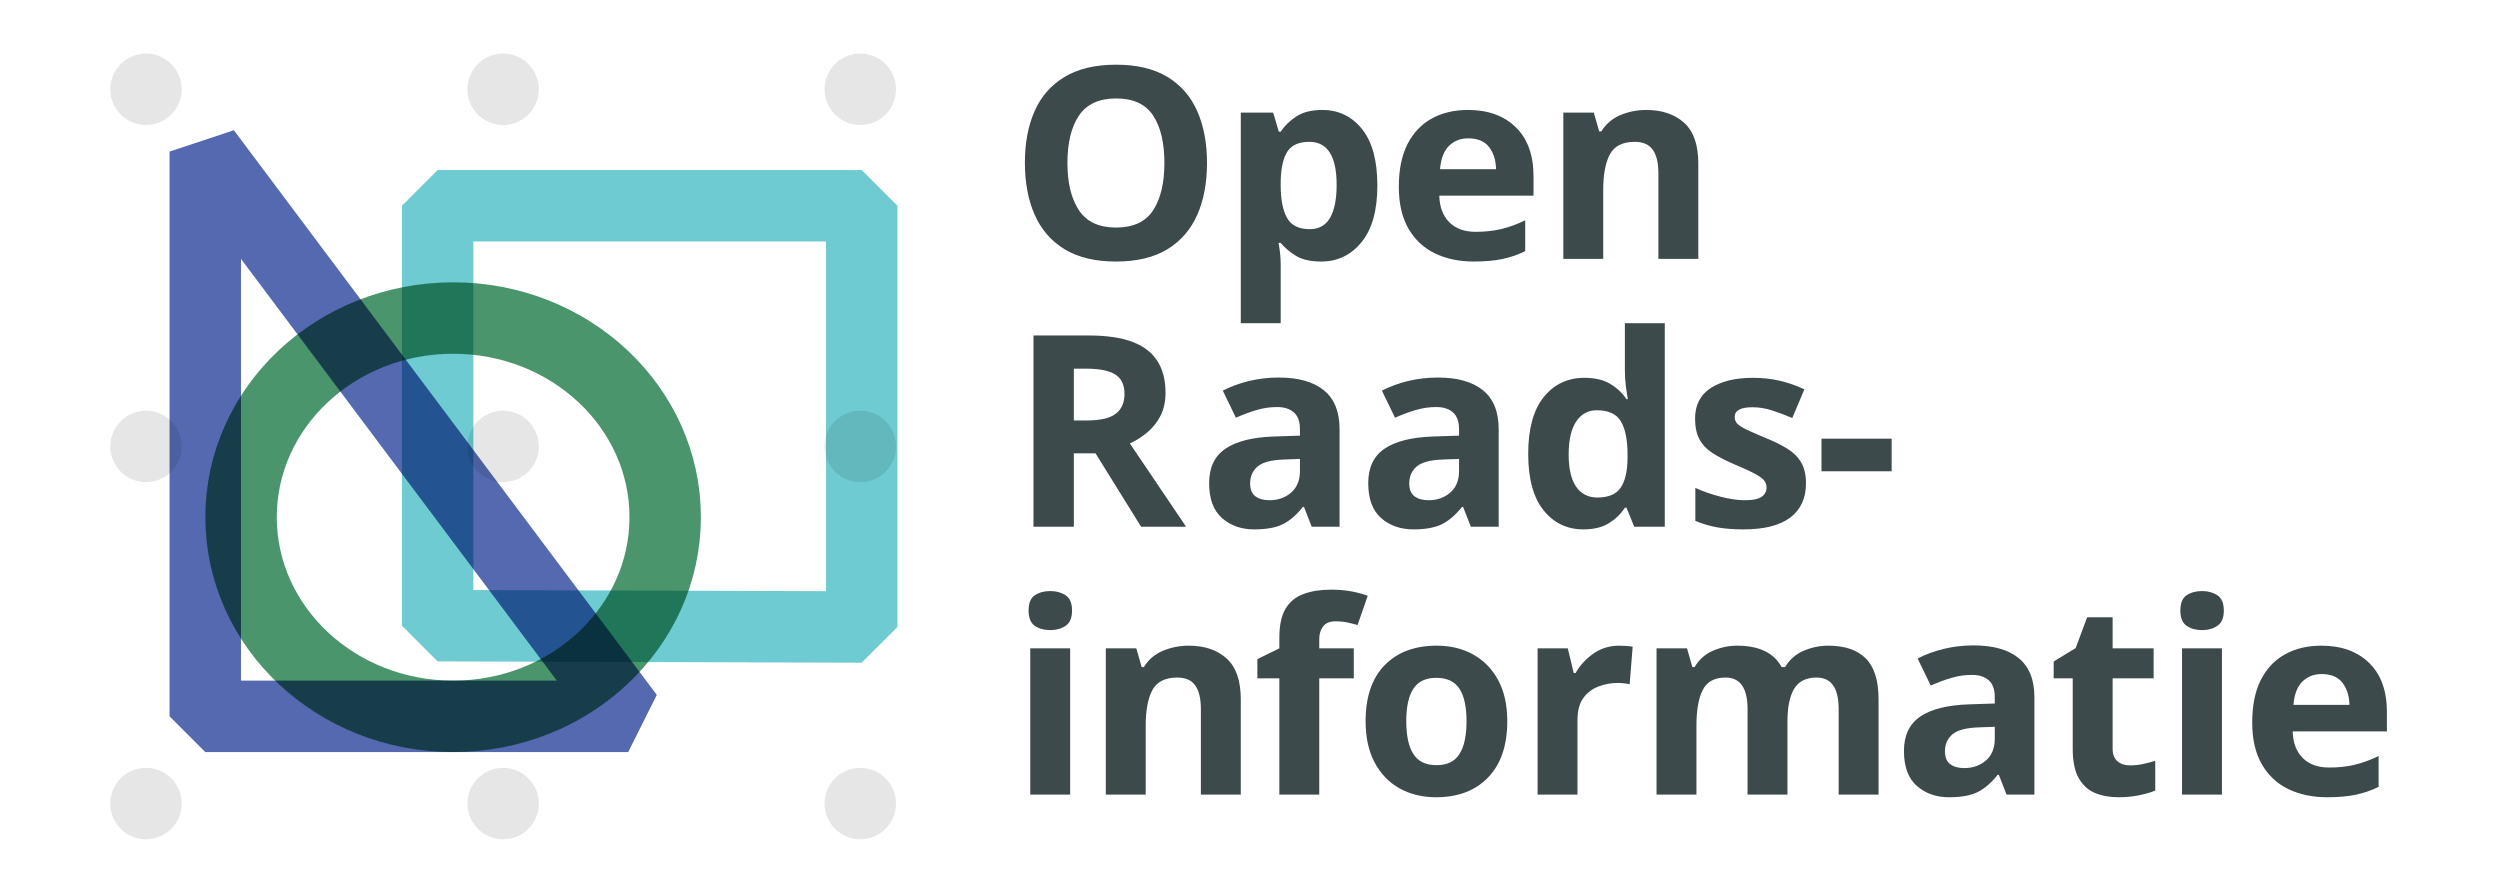
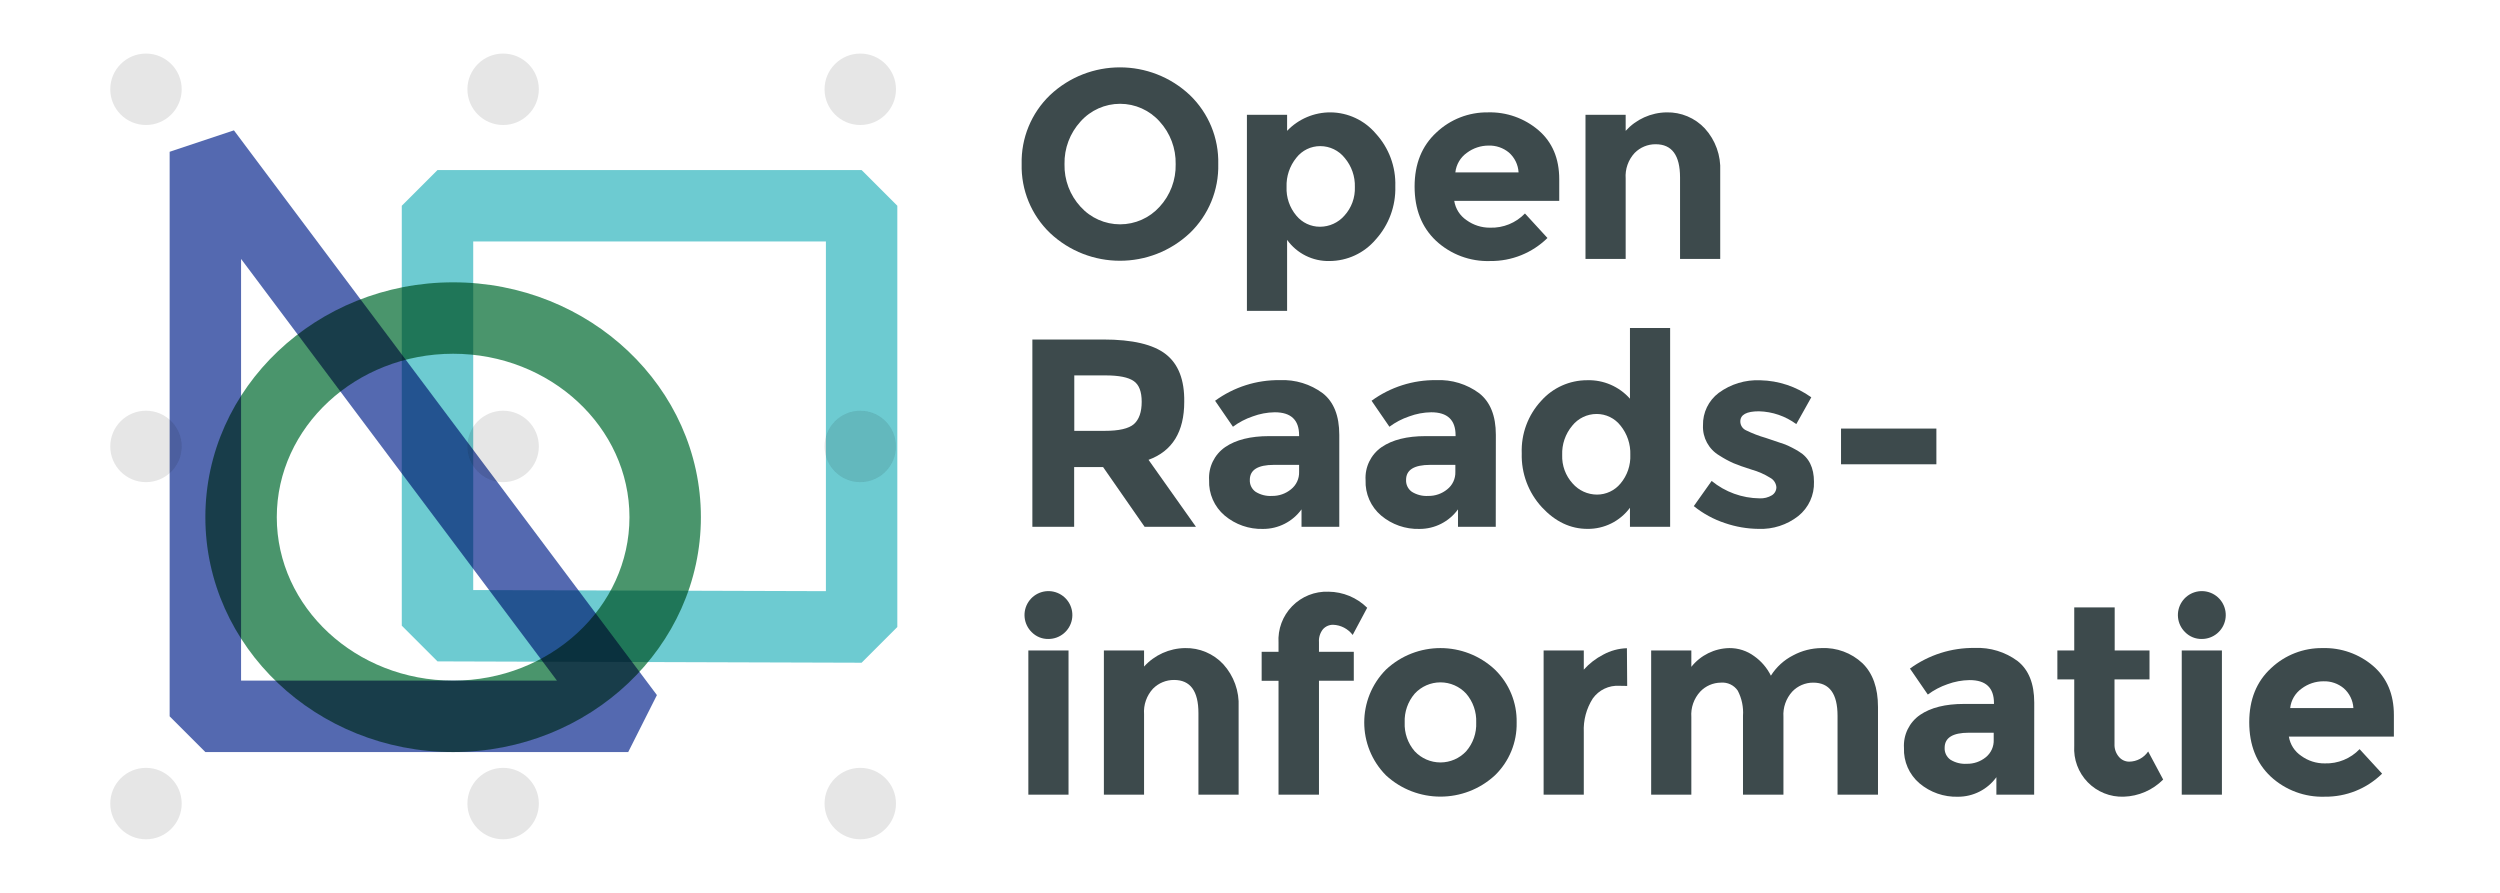
<svg xmlns="http://www.w3.org/2000/svg" viewBox="0 0 560 200">
  <defs>
-     <style>.cls-1{isolation:isolate;}.cls-2{font-size:60px;fill:#3d4a4c;font-family:Montserrat-Bold, Montserrat;font-weight:700;letter-spacing:-0.01em;}.cls-3{letter-spacing:-0.02em;}.cls-4{letter-spacing:-0.01em;}.cls-5{letter-spacing:-0.01em;}.cls-6{letter-spacing:-0.01em;}.cls-7{letter-spacing:-0.02em;}.cls-8{fill:#e6e6e6;}.cls-10,.cls-11,.cls-9{fill:none;stroke-linejoin:bevel;stroke-width:16px;mix-blend-mode:multiply;}.cls-9{stroke:#5dc5cc;}.cls-10,.cls-9{opacity:0.9;}.cls-10{stroke:#4159a7;}.cls-11{stroke:#0e723b;opacity:0.75;}</style>
+     <style>.cls-1{isolation:isolate;}.cls-2{fill:#3d4a4c;}.cls-3{fill:#e6e6e6;}.cls-4{fill:#5dc5cc;}.cls-4,.cls-5{opacity:0.9;}.cls-4,.cls-5,.cls-6{mix-blend-mode:multiply;}.cls-5{fill:#4159a7;}.cls-6{fill:#0e723b;opacity:0.75;}</style>
  </defs>
  <g class="cls-1">
    <g id="Layer_1" data-name="Layer 1">
-       <text class="cls-2" transform="translate(226.09 57.99)">Open<tspan class="cls-3">
-           <tspan x="0" y="60">R</tspan>
-           <tspan class="cls-4" x="42.24" y="60">aads-</tspan>
-         </tspan>
-         <tspan x="0" y="120">i</tspan>
-         <tspan class="cls-5" x="16.92" y="120">n</tspan>
-         <tspan class="cls-3" x="54.36" y="120">f</tspan>
-         <tspan class="cls-6" x="77.1" y="120">orm</tspan>
-         <tspan class="cls-7" x="197.88" y="120">a</tspan>
-         <tspan class="cls-6" x="232.56" y="120">tie</tspan>
-       </text>
-       <circle class="cls-8" cx="32.7" cy="20" r="8" />
-       <circle class="cls-8" cx="32.7" cy="100" r="8" />
-       <circle class="cls-8" cx="32.7" cy="180" r="8" />
-       <circle class="cls-8" cx="112.7" cy="20" r="8" />
-       <circle class="cls-8" cx="112.7" cy="100" r="8" />
-       <circle class="cls-8" cx="112.7" cy="180" r="8" />
-       <circle class="cls-8" cx="192.7" cy="20" r="8" />
-       <circle class="cls-8" cx="192.7" cy="100" r="8" />
-       <circle class="cls-8" cx="192.7" cy="180" r="8" />
-       <polygon class="cls-9" points="98.03 46.09 193.03 46.09 193.03 140.45 98.03 140.15 98.03 46.09" />
-       <polygon class="cls-10" points="140.72 160.46 45.98 33.96 45.98 160.46 140.72 160.46" />
-       <ellipse class="cls-11" cx="101.5" cy="115.85" rx="47.5" ry="44.61" />
+       <path class="cls-2" d="M266.53,52.2a22.85,22.85,0,0,1-31.32,0,20.72,20.72,0,0,1-6.36-15.45,20.72,20.72,0,0,1,6.36-15.45,22.85,22.85,0,0,1,31.32,0,20.72,20.72,0,0,1,6.36,15.45A20.72,20.72,0,0,1,266.53,52.2Zm-3.18-15.42a13.72,13.72,0,0,0-3.6-9.57,11.87,11.87,0,0,0-17.7,0,13.72,13.72,0,0,0-3.6,9.57,13.62,13.62,0,0,0,3.6,9.54,11.93,11.93,0,0,0,17.7,0A13.62,13.62,0,0,0,263.35,36.78Z" />
+       <path class="cls-2" d="M298.09,25.17a13.45,13.45,0,0,1,10.05,4.71,16.66,16.66,0,0,1,4.41,11.85,17,17,0,0,1-4.41,11.94,13.61,13.61,0,0,1-10.32,4.8,11.37,11.37,0,0,1-9.51-4.74v15.9h-9V25.71h9v3.6A13.37,13.37,0,0,1,298.09,25.17Zm-9.9,16.71a9.36,9.36,0,0,0,2.19,6.42,6.82,6.82,0,0,0,5.31,2.49,7.27,7.27,0,0,0,5.46-2.49,9,9,0,0,0,2.34-6.39,9.65,9.65,0,0,0-2.28-6.54,7,7,0,0,0-5.46-2.64,6.76,6.76,0,0,0-5.37,2.61A9.83,9.83,0,0,0,288.19,41.88Z" />
+       <path class="cls-2" d="M346.63,53.31a18,18,0,0,1-12.81,5.16,17,17,0,0,1-12.15-4.53q-4.8-4.53-4.8-12.15t4.89-12.12a16.49,16.49,0,0,1,11.55-4.5,16.7,16.7,0,0,1,11.31,4q4.65,4,4.65,11V45H325.75a6.42,6.42,0,0,0,2.76,4.32A8.83,8.83,0,0,0,333.79,51a10.36,10.36,0,0,0,7.8-3.18ZM338,34.17a6.81,6.81,0,0,0-4.53-1.56,8.11,8.11,0,0,0-4.89,1.62A6.2,6.2,0,0,0,326,38.61h14.16A6.39,6.39,0,0,0,338,34.17Z" />
+       <path class="cls-2" d="M364.15,40V58h-9V25.71h9v3.6a12.6,12.6,0,0,1,9.18-4.14,11.37,11.37,0,0,1,8.55,3.6,13.29,13.29,0,0,1,3.45,9.6V58h-9V39.75q0-7.44-5.46-7.44a6.55,6.55,0,0,0-4.71,1.95A7.63,7.63,0,0,0,364.15,40Z" />
+       <path class="cls-2" d="M265.27,90q0,10.08-8,13l10.62,15H256.39l-9.3-13.38h-6.48V118h-9.36V76.05h15.9q9.78,0,14,3.3T265.27,90ZM254,95q1.74-1.56,1.74-5t-1.8-4.65q-1.8-1.26-6.3-1.26h-7V96.51h6.84Q252.25,96.51,254,95Z" />
+       <path class="cls-2" d="M300,118h-8.46v-3.9a10.6,10.6,0,0,1-8.61,4.38,12.8,12.8,0,0,1-8.61-3,9.89,9.89,0,0,1-3.48-7.92,8.37,8.37,0,0,1,3.6-7.41q3.6-2.46,9.84-2.46H291v-.18q0-5.16-5.46-5.16a14.76,14.76,0,0,0-4.95.93,16.06,16.06,0,0,0-4.41,2.31l-4-5.82a24.08,24.08,0,0,1,14.52-4.62,15,15,0,0,1,9.6,2.94Q300,91,300,97.41ZM291,105.69v-1.56h-5.64q-5.4,0-5.4,3.36a3.09,3.09,0,0,0,1.29,2.67,6.25,6.25,0,0,0,3.69.93,6.56,6.56,0,0,0,4.23-1.47A4.78,4.78,0,0,0,291,105.69Z" />
+       <path class="cls-2" d="M335.05,118h-8.46v-3.9a10.6,10.6,0,0,1-8.61,4.38,12.8,12.8,0,0,1-8.61-3,9.89,9.89,0,0,1-3.48-7.92,8.37,8.37,0,0,1,3.6-7.41q3.6-2.46,9.84-2.46h6.72v-.18q0-5.16-5.46-5.16a14.76,14.76,0,0,0-4.95.93,16.06,16.06,0,0,0-4.41,2.31l-4-5.82a24.08,24.08,0,0,1,14.52-4.62,15,15,0,0,1,9.6,2.94q3.72,2.94,3.72,9.3ZM326,105.69v-1.56h-5.64q-5.4,0-5.4,3.36a3.09,3.09,0,0,0,1.29,2.67,6.25,6.25,0,0,0,3.69.93,6.56,6.56,0,0,0,4.23-1.47A4.78,4.78,0,0,0,326,105.69Z" />
+       <path class="cls-2" d="M355.6,118.47q-5.73,0-10.23-4.86a17.08,17.08,0,0,1-4.5-12.06,16.38,16.38,0,0,1,4.38-11.79,13.75,13.75,0,0,1,10.26-4.59,12.31,12.31,0,0,1,9.6,4.14V73.47h9V118h-9v-4.26A11.68,11.68,0,0,1,355.6,118.47Zm-5.67-16.56a9,9,0,0,0,2.34,6.39,7.27,7.27,0,0,0,5.46,2.49A6.82,6.82,0,0,0,363,108.3a9.36,9.36,0,0,0,2.19-6.42A9.83,9.83,0,0,0,363,95.34a6.76,6.76,0,0,0-5.37-2.61,7,7,0,0,0-5.46,2.64A9.65,9.65,0,0,0,349.93,101.91Z" />
+       <path class="cls-2" d="M406.33,107.94a9.4,9.4,0,0,1-3.51,7.65,13.58,13.58,0,0,1-8.91,2.88,23.85,23.85,0,0,1-7.5-1.29,22.13,22.13,0,0,1-7-3.81l4-5.64a17.25,17.25,0,0,0,10.74,3.9,4.86,4.86,0,0,0,2.76-.69,2.11,2.11,0,0,0,1-1.83,2.64,2.64,0,0,0-1.41-2.1,15.91,15.91,0,0,0-4.08-1.8q-2.67-.84-4.08-1.44a23,23,0,0,1-3.21-1.74,7.45,7.45,0,0,1-3.66-6.75A8.84,8.84,0,0,1,385,88a14.64,14.64,0,0,1,9.3-2.82A20.29,20.29,0,0,1,405.73,89l-3.36,6A14.74,14.74,0,0,0,394,92.13q-4.17,0-4.17,2.28a2.19,2.19,0,0,0,1.32,2,26.71,26.71,0,0,0,4.38,1.68q3.06,1,4.35,1.47a21.88,21.88,0,0,1,3.09,1.59Q406.33,103.17,406.33,107.94Z" />
+       <path class="cls-2" d="M412.39,104V96h21.36v8Z" />
+       <path class="cls-2" d="M231.1,141.6a5.36,5.36,0,1,1,3.75,1.53A5.1,5.1,0,0,1,231.1,141.6ZM239.35,178h-9V145.71h9Z" />
+       <path class="cls-2" d="M256.27,160v18h-9V145.71h9v3.6a12.6,12.6,0,0,1,9.18-4.14,11.37,11.37,0,0,1,8.55,3.6,13.29,13.29,0,0,1,3.45,9.6V178h-9V159.75q0-7.44-5.46-7.44a6.58,6.58,0,0,0-4.71,1.94A7.65,7.65,0,0,0,256.27,160Z" />
+       <path class="cls-2" d="M295.45,143.85V146h7.8v6.48h-7.8V178h-9.06v-25.5h-3.78V146h3.78v-2a10.8,10.8,0,0,1,11.19-11.46,12.49,12.49,0,0,1,8.67,3.6L303,142.23a5.75,5.75,0,0,0-4.38-2.28,3,3,0,0,0-2.28,1A4.19,4.19,0,0,0,295.45,143.85Z" />
+       <path class="cls-2" d="M339.73,161.84a16,16,0,0,1-4.86,11.83,18,18,0,0,1-24.42,0,16.84,16.84,0,0,1,0-23.67,17.85,17.85,0,0,1,24.42,0A16.05,16.05,0,0,1,339.73,161.84Zm-25.08,0a9.22,9.22,0,0,0,2.25,6.45,7.89,7.89,0,0,0,11.52,0,9.22,9.22,0,0,0,2.25-6.45,9.34,9.34,0,0,0-2.25-6.47,7.84,7.84,0,0,0-11.52,0A9.34,9.34,0,0,0,314.65,161.84Z" />
+       <path class="cls-2" d="M362.77,153.62a6.82,6.82,0,0,0-6,2.86,12.92,12.92,0,0,0-2,7.52v14h-9V145.71h9V150a15.12,15.12,0,0,1,4.35-3.36,11.82,11.82,0,0,1,5.31-1.44l.06,8.45Z" />
+       <path class="cls-2" d="M399.49,160.58V178h-9.06V160.34a10.57,10.57,0,0,0-1.17-5.63,4.15,4.15,0,0,0-3.78-1.8,6.45,6.45,0,0,0-4.62,2,7.62,7.62,0,0,0-2,5.72V178h-9V145.71h9v3.66a11.14,11.14,0,0,1,8.52-4.2,9.25,9.25,0,0,1,5.55,1.8,11.71,11.71,0,0,1,3.75,4.38,12.67,12.67,0,0,1,5-4.56,13.72,13.72,0,0,1,6.33-1.62,12.59,12.59,0,0,1,9.18,3.39c2.32,2.26,3.48,5.52,3.48,9.81V178h-9.06V160.34q0-7.43-5.46-7.43a6.45,6.45,0,0,0-4.68,2A7.69,7.69,0,0,0,399.49,160.58Z" />
+       <path class="cls-2" d="M455.65,178h-8.46v-3.91a10.58,10.58,0,0,1-8.61,4.38,12.8,12.8,0,0,1-8.61-3,9.9,9.9,0,0,1-3.48-7.92,8.37,8.37,0,0,1,3.6-7.41q3.6-2.46,9.84-2.46h6.72v-.18c0-3.45-1.82-5.16-5.46-5.16a15,15,0,0,0-4.95.92,16.34,16.34,0,0,0-4.41,2.32l-4-5.82a24.08,24.08,0,0,1,14.52-4.62,15,15,0,0,1,9.6,2.94q3.72,2.94,3.72,9.3Zm-9.06-12.3v-1.57H441c-3.6,0-5.4,1.13-5.4,3.37a3.09,3.09,0,0,0,1.29,2.67,6.25,6.25,0,0,0,3.69.92,6.55,6.55,0,0,0,4.23-1.46A4.78,4.78,0,0,0,446.59,165.69Z" />
+       <path class="cls-2" d="M473.65,152.19v14.46a4.11,4.11,0,0,0,1,2.9,3,3,0,0,0,2.28,1.06,5.2,5.2,0,0,0,4.26-2.28l3.36,6.29a13,13,0,0,1-8.85,3.84,10.73,10.73,0,0,1-11.07-11.39V152.19h-3.78v-6.48h3.78v-9.66h9.06v9.66h7.8v6.48Z" />
+       <path class="cls-2" d="M489.46,141.6a5.36,5.36,0,1,1,3.75,1.53A5.1,5.1,0,0,1,489.46,141.6ZM497.71,178h-9V145.71h9Z" />
+       <path class="cls-2" d="M533.59,173.3a18,18,0,0,1-12.81,5.16,17,17,0,0,1-12.15-4.52q-4.8-4.53-4.8-12.15t4.89-12.12a16.49,16.49,0,0,1,11.55-4.5,16.7,16.7,0,0,1,11.31,4c3.1,2.68,4.65,6.35,4.65,11V165H512.71a6.38,6.38,0,0,0,2.76,4.31,8.77,8.77,0,0,0,5.28,1.69,10.33,10.33,0,0,0,7.8-3.19ZM525,154.17a6.76,6.76,0,0,0-4.53-1.56,8.11,8.11,0,0,0-4.89,1.62,6.18,6.18,0,0,0-2.58,4.38h14.16A6.39,6.39,0,0,0,525,154.17Z" />
+       <circle class="cls-3" cx="32.7" cy="20" r="8" />
+       <circle class="cls-3" cx="32.7" cy="100" r="8" />
+       <circle class="cls-3" cx="32.7" cy="180" r="8" />
+       <circle class="cls-3" cx="112.7" cy="20" r="8" />
+       <circle class="cls-3" cx="112.7" cy="100" r="8" />
+       <circle class="cls-3" cx="112.7" cy="180" r="8" />
+       <circle class="cls-3" cx="192.7" cy="20" r="8" />
+       <circle class="cls-3" cx="192.7" cy="100" r="8" />
+       <circle class="cls-3" cx="192.7" cy="180" r="8" />
+       <path class="cls-4" d="M193,148.45l-95-.3-8-8V46.09l8-8h95l8,8v94.36Zm-87-16.28,79,.25V54.09H106Z" />
+       <path class="cls-5" d="M140.72,168.46H46l-8-8V34l14.4-4.8,94.75,126.5ZM54,152.46h70.76L54,58Z" />
+       <path class="cls-6" d="M101.5,168.46c-30.6,0-55.5-23.6-55.5-52.61s24.9-52.61,55.5-52.61S157,86.84,157,115.85,132.1,168.46,101.5,168.46Zm0-89.22C79.72,79.24,62,95.66,62,115.85s17.72,36.61,39.5,36.61S141,136,141,115.85,123.28,79.24,101.5,79.24Z" />
    </g>
  </g>
</svg>
